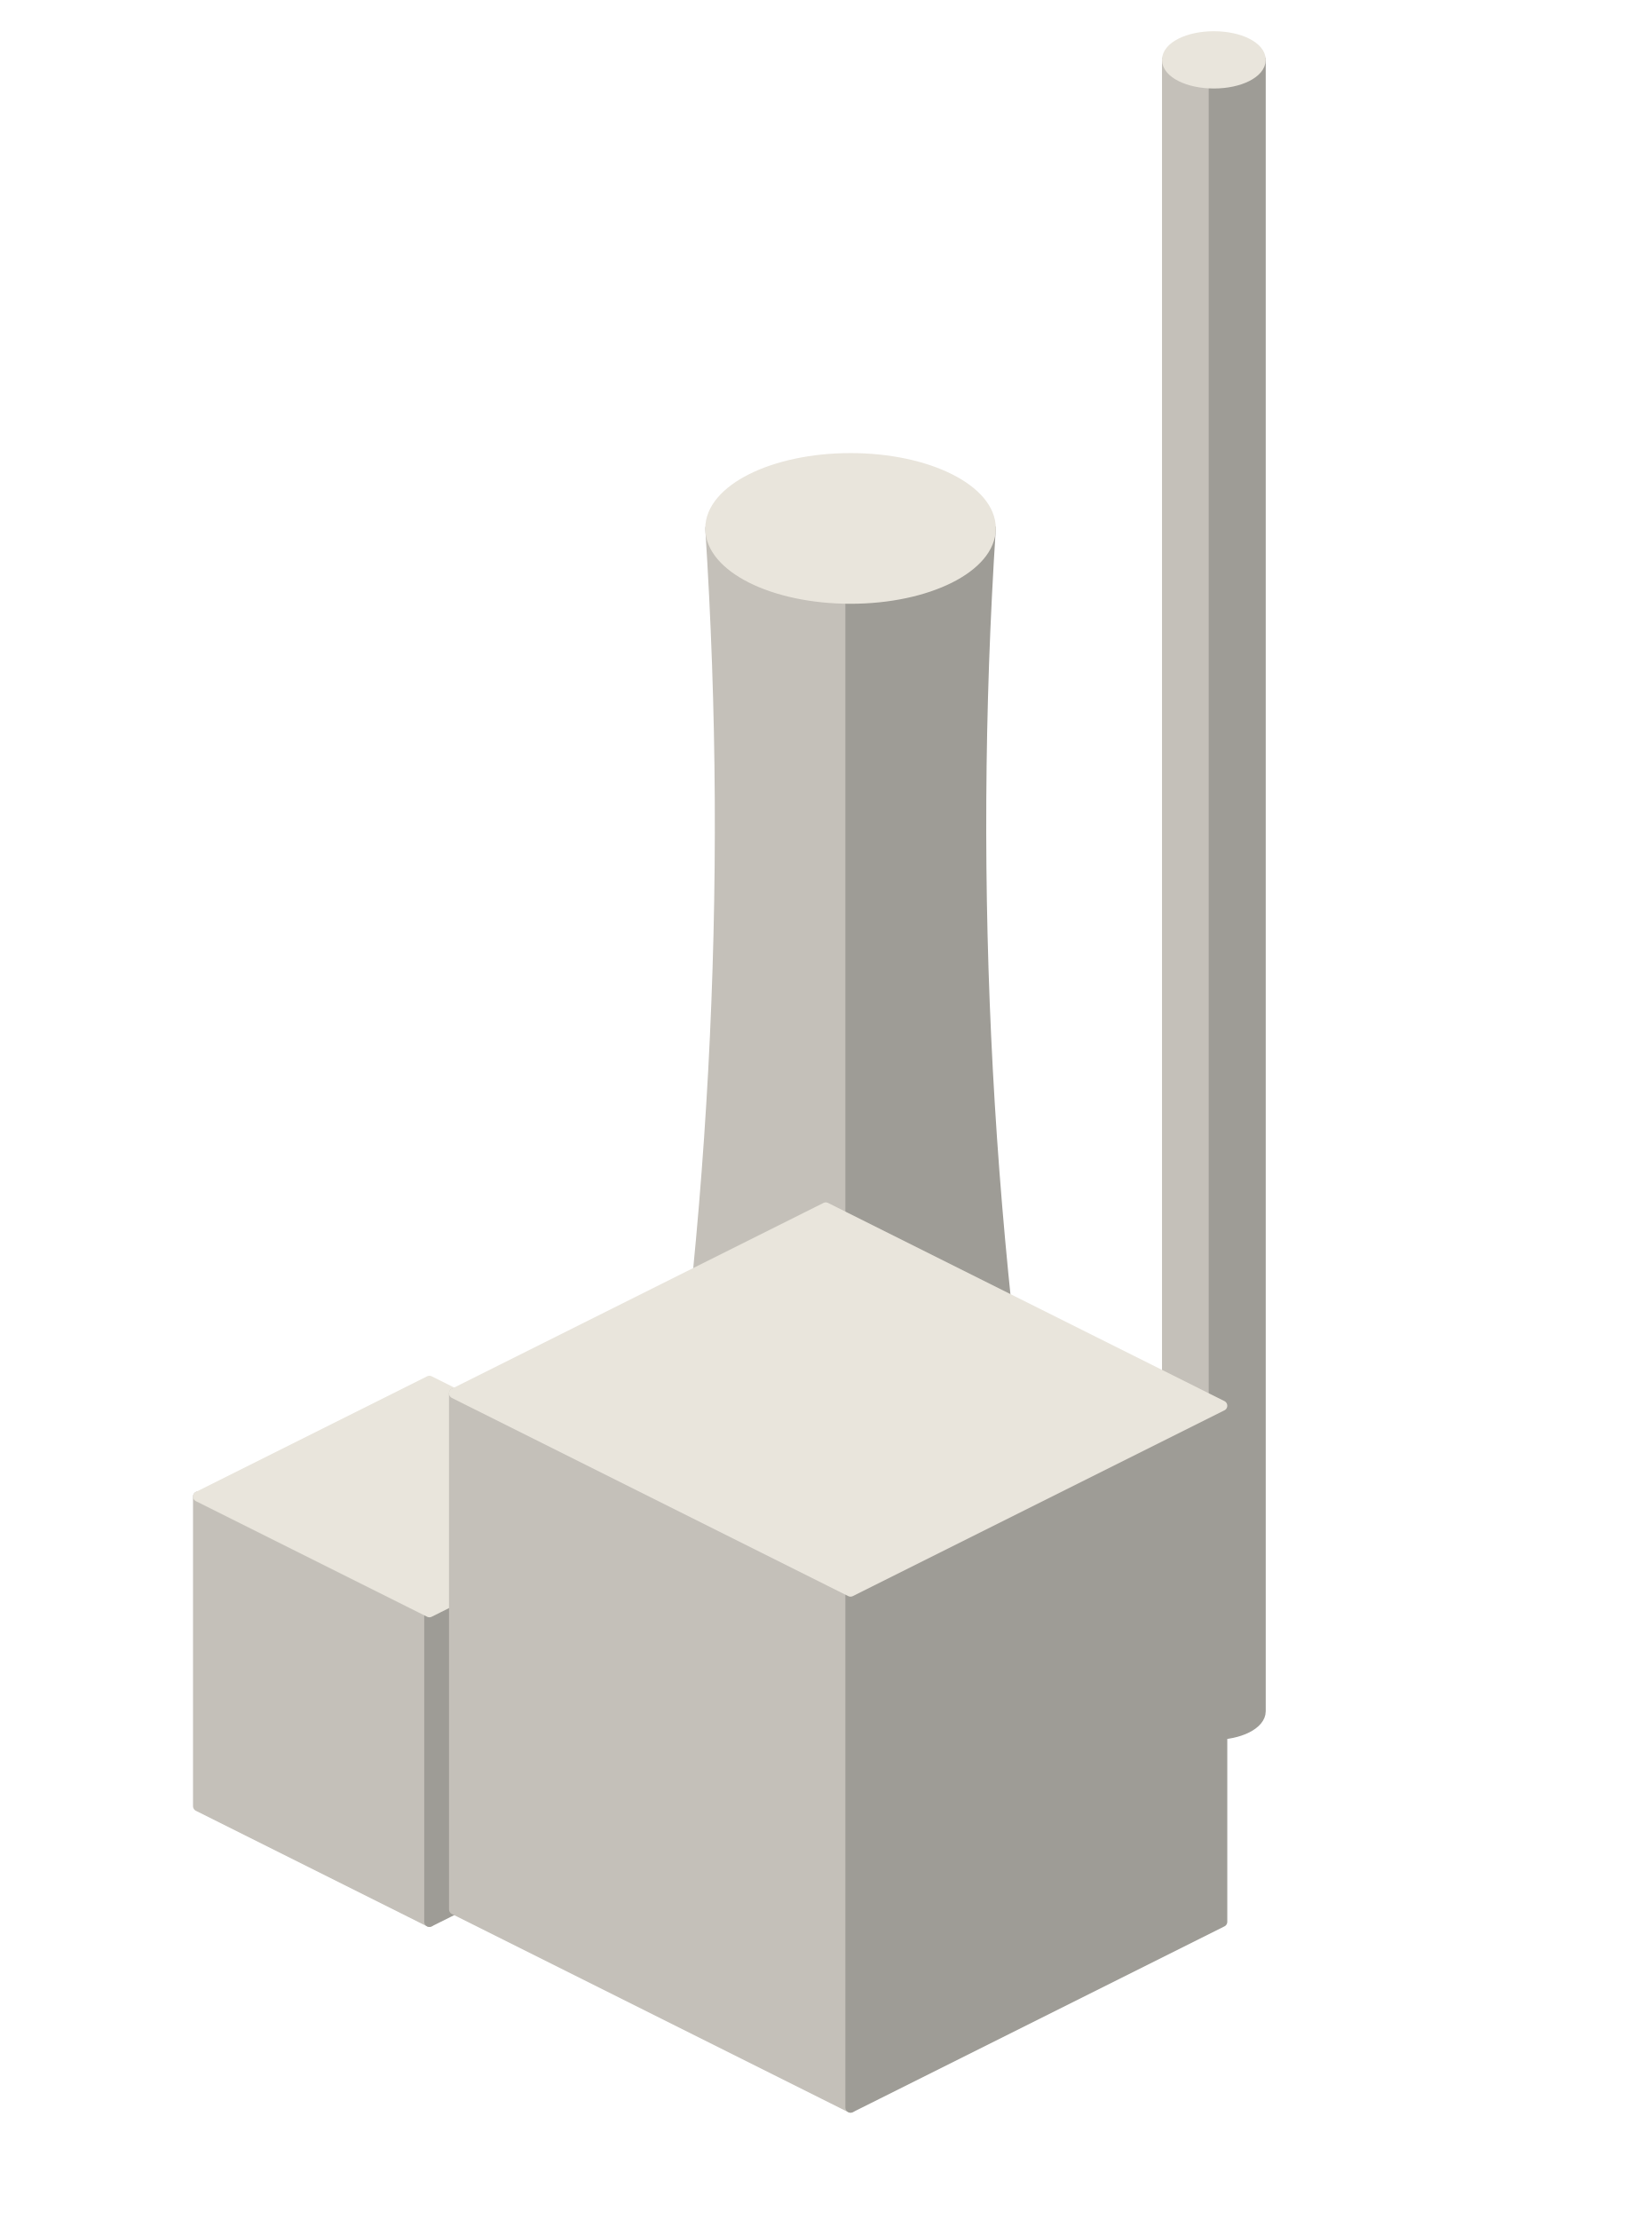
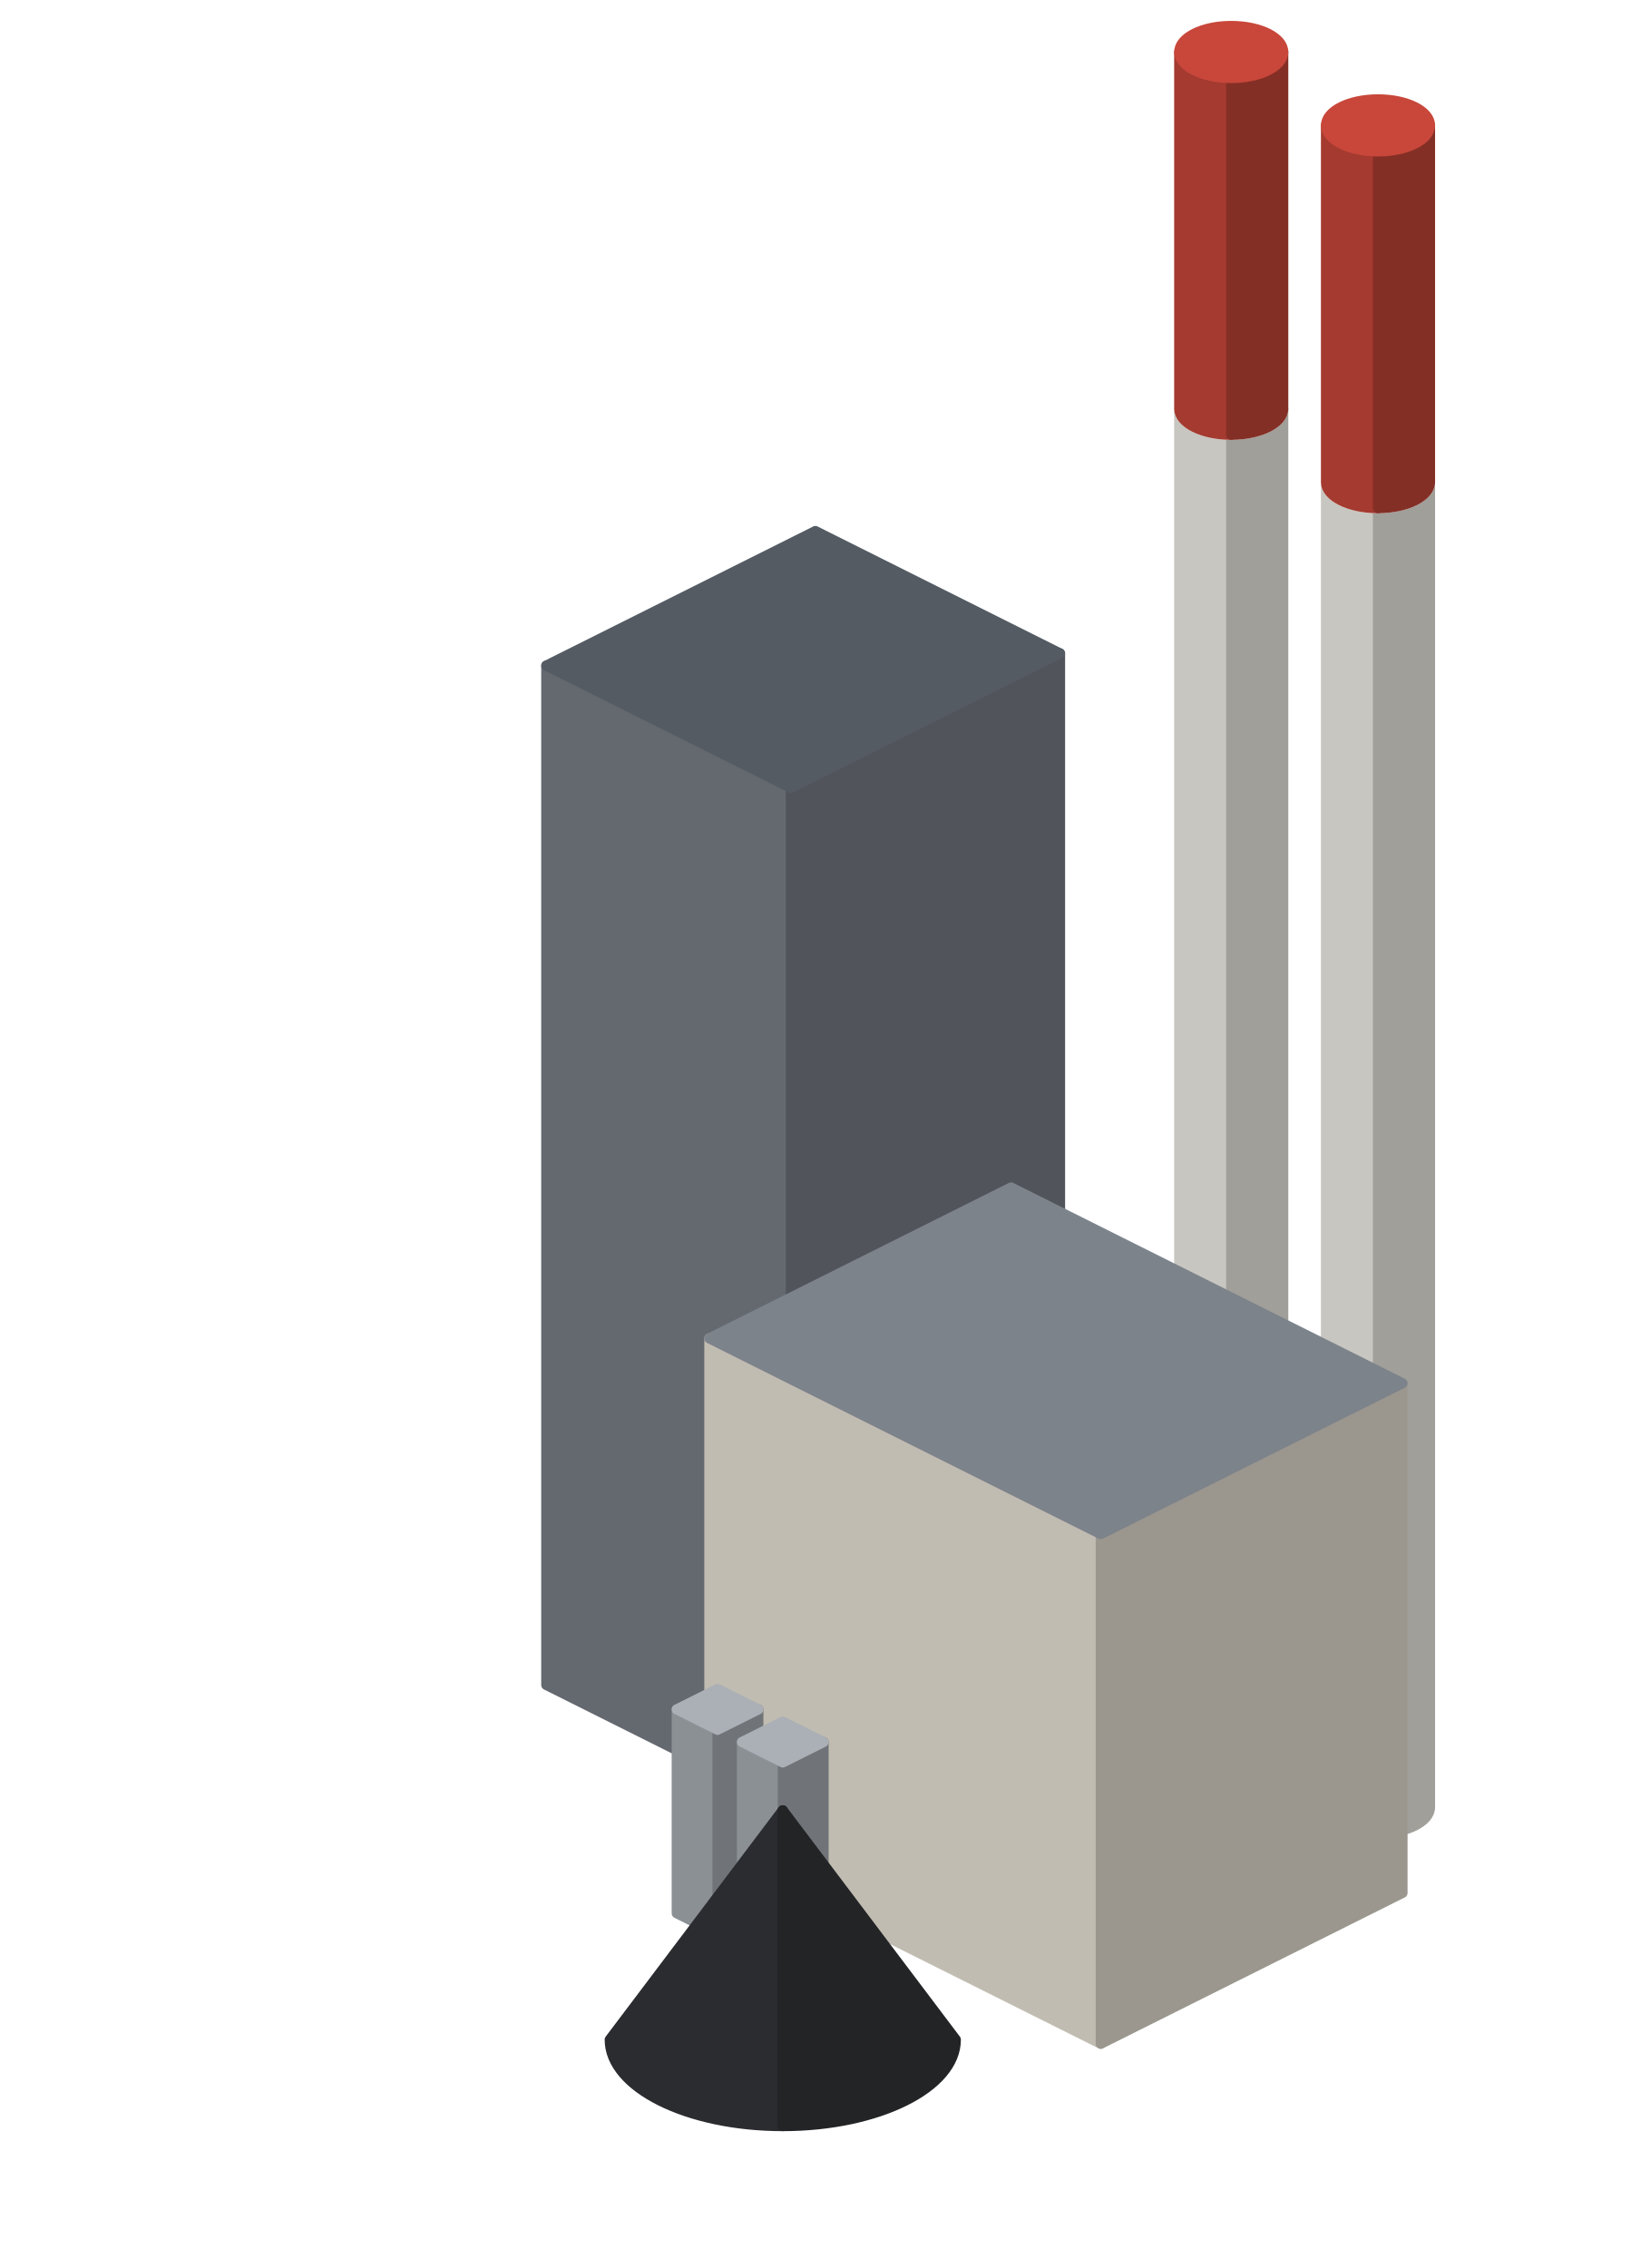
- <svg xmlns="http://www.w3.org/2000/svg" width="64" height="86" viewBox="0 0 64 86">
-   <g transform="translate(0 54)" stroke-linejoin="round" stroke-width="0.4">
-     <path d="M 32.96 12.33 A 7.69 3.85 0 0 1 25.27 8.48 Q 28.89 -12.52 27.53 -33.52 L 32.96 -33.52 Z" fill="#c4c0b9" stroke="#c4c0b9" />
-     <path d="M 32.96 12.33 A 7.69 3.85 0 0 0 40.65 8.48 Q 37.03 -12.52 38.39 -33.52 L 32.96 -33.52 Z" fill="#9e9c96" stroke="#9e9c96" />
-     <path d="M 27.53 -33.52 A 5.43 2.72 0 1 0 38.39 -33.52 A 5.43 2.72 0 1 0 27.53 -33.52 Z" fill="#e9e5dc" stroke="#e9e5dc" />
-     <path d="M 47.04 13.23 A 1.81 0.91 0 0 1 45.23 12.32 L 45.23 -51.68 L 47.04 -51.68 Z" fill="#c4c0b9" stroke="#c4c0b9" />
-     <path d="M 47.04 13.23 A 1.81 0.91 0 0 0 48.85 12.32 L 48.85 -51.68 L 47.04 -51.68 Z" fill="#9e9c96" stroke="#9e9c96" />
-     <path d="M 45.23 -51.68 A 1.81 0.91 0 1 0 48.85 -51.68 A 1.81 0.91 0 1 0 45.23 -51.68 Z" fill="#e9e5dc" stroke="#e9e5dc" />
-     <polygon points="7.68,16.00 16.64,20.48 16.64,8.48 7.68,4.00" fill="#c4c0b9" stroke="#c4c0b9" />
-     <polygon points="25.60,16.00 16.64,20.48 16.64,8.48 25.60,4.00" fill="#9e9c96" stroke="#9e9c96" />
-     <polygon points="16.64,-0.48 25.60,4.00 16.64,8.48 7.68,4.00" fill="#e9e5dc" stroke="#e9e5dc" />
-     <polygon points="17.60,20.00 32.96,27.68 32.96,7.68 17.60,0.00" fill="#c4c0b9" stroke="#c4c0b9" />
-     <polygon points="47.36,20.48 32.96,27.68 32.96,7.68 47.36,0.48" fill="#9e9c96" stroke="#9e9c96" />
-     <polygon points="32.00,-7.20 47.36,0.48 32.96,7.68 17.60,0.00" fill="#e9e5dc" stroke="#e9e5dc" />
+ <svg xmlns="http://www.w3.org/2000/svg" width="64" height="89" viewBox="0 0 64 89">
+   <g transform="translate(0 57)" stroke-linejoin="round" stroke-width="0.4">
+     <polygon points="21.44,9.12 31.04,13.92 31.04,-26.08 21.44,-30.88" fill="#646970" stroke="#646970" />
+     <polygon points="41.60,8.64 31.04,13.92 31.04,-26.08 41.60,-31.36" fill="#51545a" stroke="#51545a" />
+     <polygon points="32.00,-36.16 41.60,-31.36 31.04,-26.08 21.44,-30.88" fill="#555b63" stroke="#555b63" />
+     <path d="M 48.32 12.06 A 2.04 1.02 0 0 1 46.28 11.04 L 46.28 -40.96 L 48.32 -40.96 Z" fill="#c8c6c0" stroke="#c8c6c0" />
+     <path d="M 48.32 12.06 A 2.04 1.02 0 0 0 50.36 11.04 L 50.36 -40.96 L 48.32 -40.96 Z" fill="#a19f9a" stroke="#a19f9a" />
+     <path d="M 46.28 -40.96 A 2.04 1.02 0 1 0 50.36 -40.96 A 2.04 1.02 0 1 0 46.28 -40.96 Z" fill="#f4f1ea" stroke="#f4f1ea" />
+     <path d="M 48.32 -39.94 A 2.04 1.02 0 0 1 46.28 -40.96 L 46.28 -54.96 L 48.32 -54.96 Z" fill="#a43a30" stroke="#a43a30" />
+     <path d="M 48.32 -39.94 A 2.04 1.02 0 0 0 50.36 -40.96 L 50.36 -54.96 L 48.32 -54.96 Z" fill="#842f26" stroke="#842f26" />
+     <path d="M 46.28 -54.96 A 2.04 1.02 0 1 0 50.36 -54.96 A 2.04 1.02 0 1 0 46.28 -54.96 Z" fill="#c8473a" stroke="#c8473a" />
+     <path d="M 54.08 14.94 A 2.04 1.02 0 0 1 52.04 13.92 L 52.04 -38.08 L 54.08 -38.08 Z" fill="#c8c6c0" stroke="#c8c6c0" />
+     <path d="M 54.08 14.94 A 2.04 1.02 0 0 0 56.12 13.92 L 56.12 -38.08 L 54.08 -38.08 Z" fill="#a19f9a" stroke="#a19f9a" />
+     <path d="M 52.04 -38.08 A 2.04 1.02 0 1 0 56.12 -38.08 A 2.04 1.02 0 1 0 52.04 -38.08 Z" fill="#f4f1ea" stroke="#f4f1ea" />
+     <path d="M 54.08 -37.06 A 2.04 1.02 0 0 1 52.04 -38.08 L 52.04 -52.08 L 54.08 -52.08 Z" fill="#a43a30" stroke="#a43a30" />
+     <path d="M 54.08 -37.06 A 2.04 1.02 0 0 0 56.12 -38.08 L 56.12 -52.08 L 54.08 -52.08 Z" fill="#842f26" stroke="#842f26" />
+     <path d="M 52.04 -52.08 A 2.04 1.02 0 1 0 56.12 -52.08 A 2.04 1.02 0 1 0 52.04 -52.08 Z" fill="#c8473a" stroke="#c8473a" />
+     <polygon points="27.84,15.52 43.20,23.20 43.20,3.20 27.84,-4.48" fill="#c1bcb1" stroke="#c1bcb1" />
+     <polygon points="55.04,17.28 43.20,23.20 43.20,3.20 55.04,-2.72" fill="#9b978f" stroke="#9b978f" />
+     <polygon points="39.68,-10.40 55.04,-2.72 43.20,3.20 27.84,-4.48" fill="#7d838b" stroke="#7d838b" />
+     <polygon points="26.56,18.08 28.16,18.88 28.16,10.88 26.56,10.08" fill="#8b9095" stroke="#8b9095" />
+     <polygon points="29.76,18.08 28.16,18.88 28.16,10.88 29.76,10.08" fill="#707478" stroke="#707478" />
+     <polygon points="28.16,9.28 29.76,10.08 28.16,10.88 26.56,10.08" fill="#aab0b6" stroke="#aab0b6" />
+     <polygon points="29.12,19.36 30.72,20.16 30.72,12.16 29.12,11.36" fill="#8b9095" stroke="#8b9095" />
+     <polygon points="32.32,19.36 30.72,20.16 30.72,12.16 32.32,11.36" fill="#707478" stroke="#707478" />
+     <polygon points="30.72,10.56 32.32,11.36 30.72,12.16 29.12,11.36" fill="#aab0b6" stroke="#aab0b6" />
+     <path d="M 23.93 23.04 L 30.72 14.04 L 30.72 26.43 A 6.79 3.39 0 0 1 23.93 23.04 Z" fill="#2b2c30" stroke="#2b2c30" />
+     <path d="M 37.51 23.04 L 30.72 14.04 L 30.72 26.43 A 6.79 3.39 0 0 0 37.51 23.04 Z" fill="#222426" stroke="#222426" />
  </g>
</svg>
